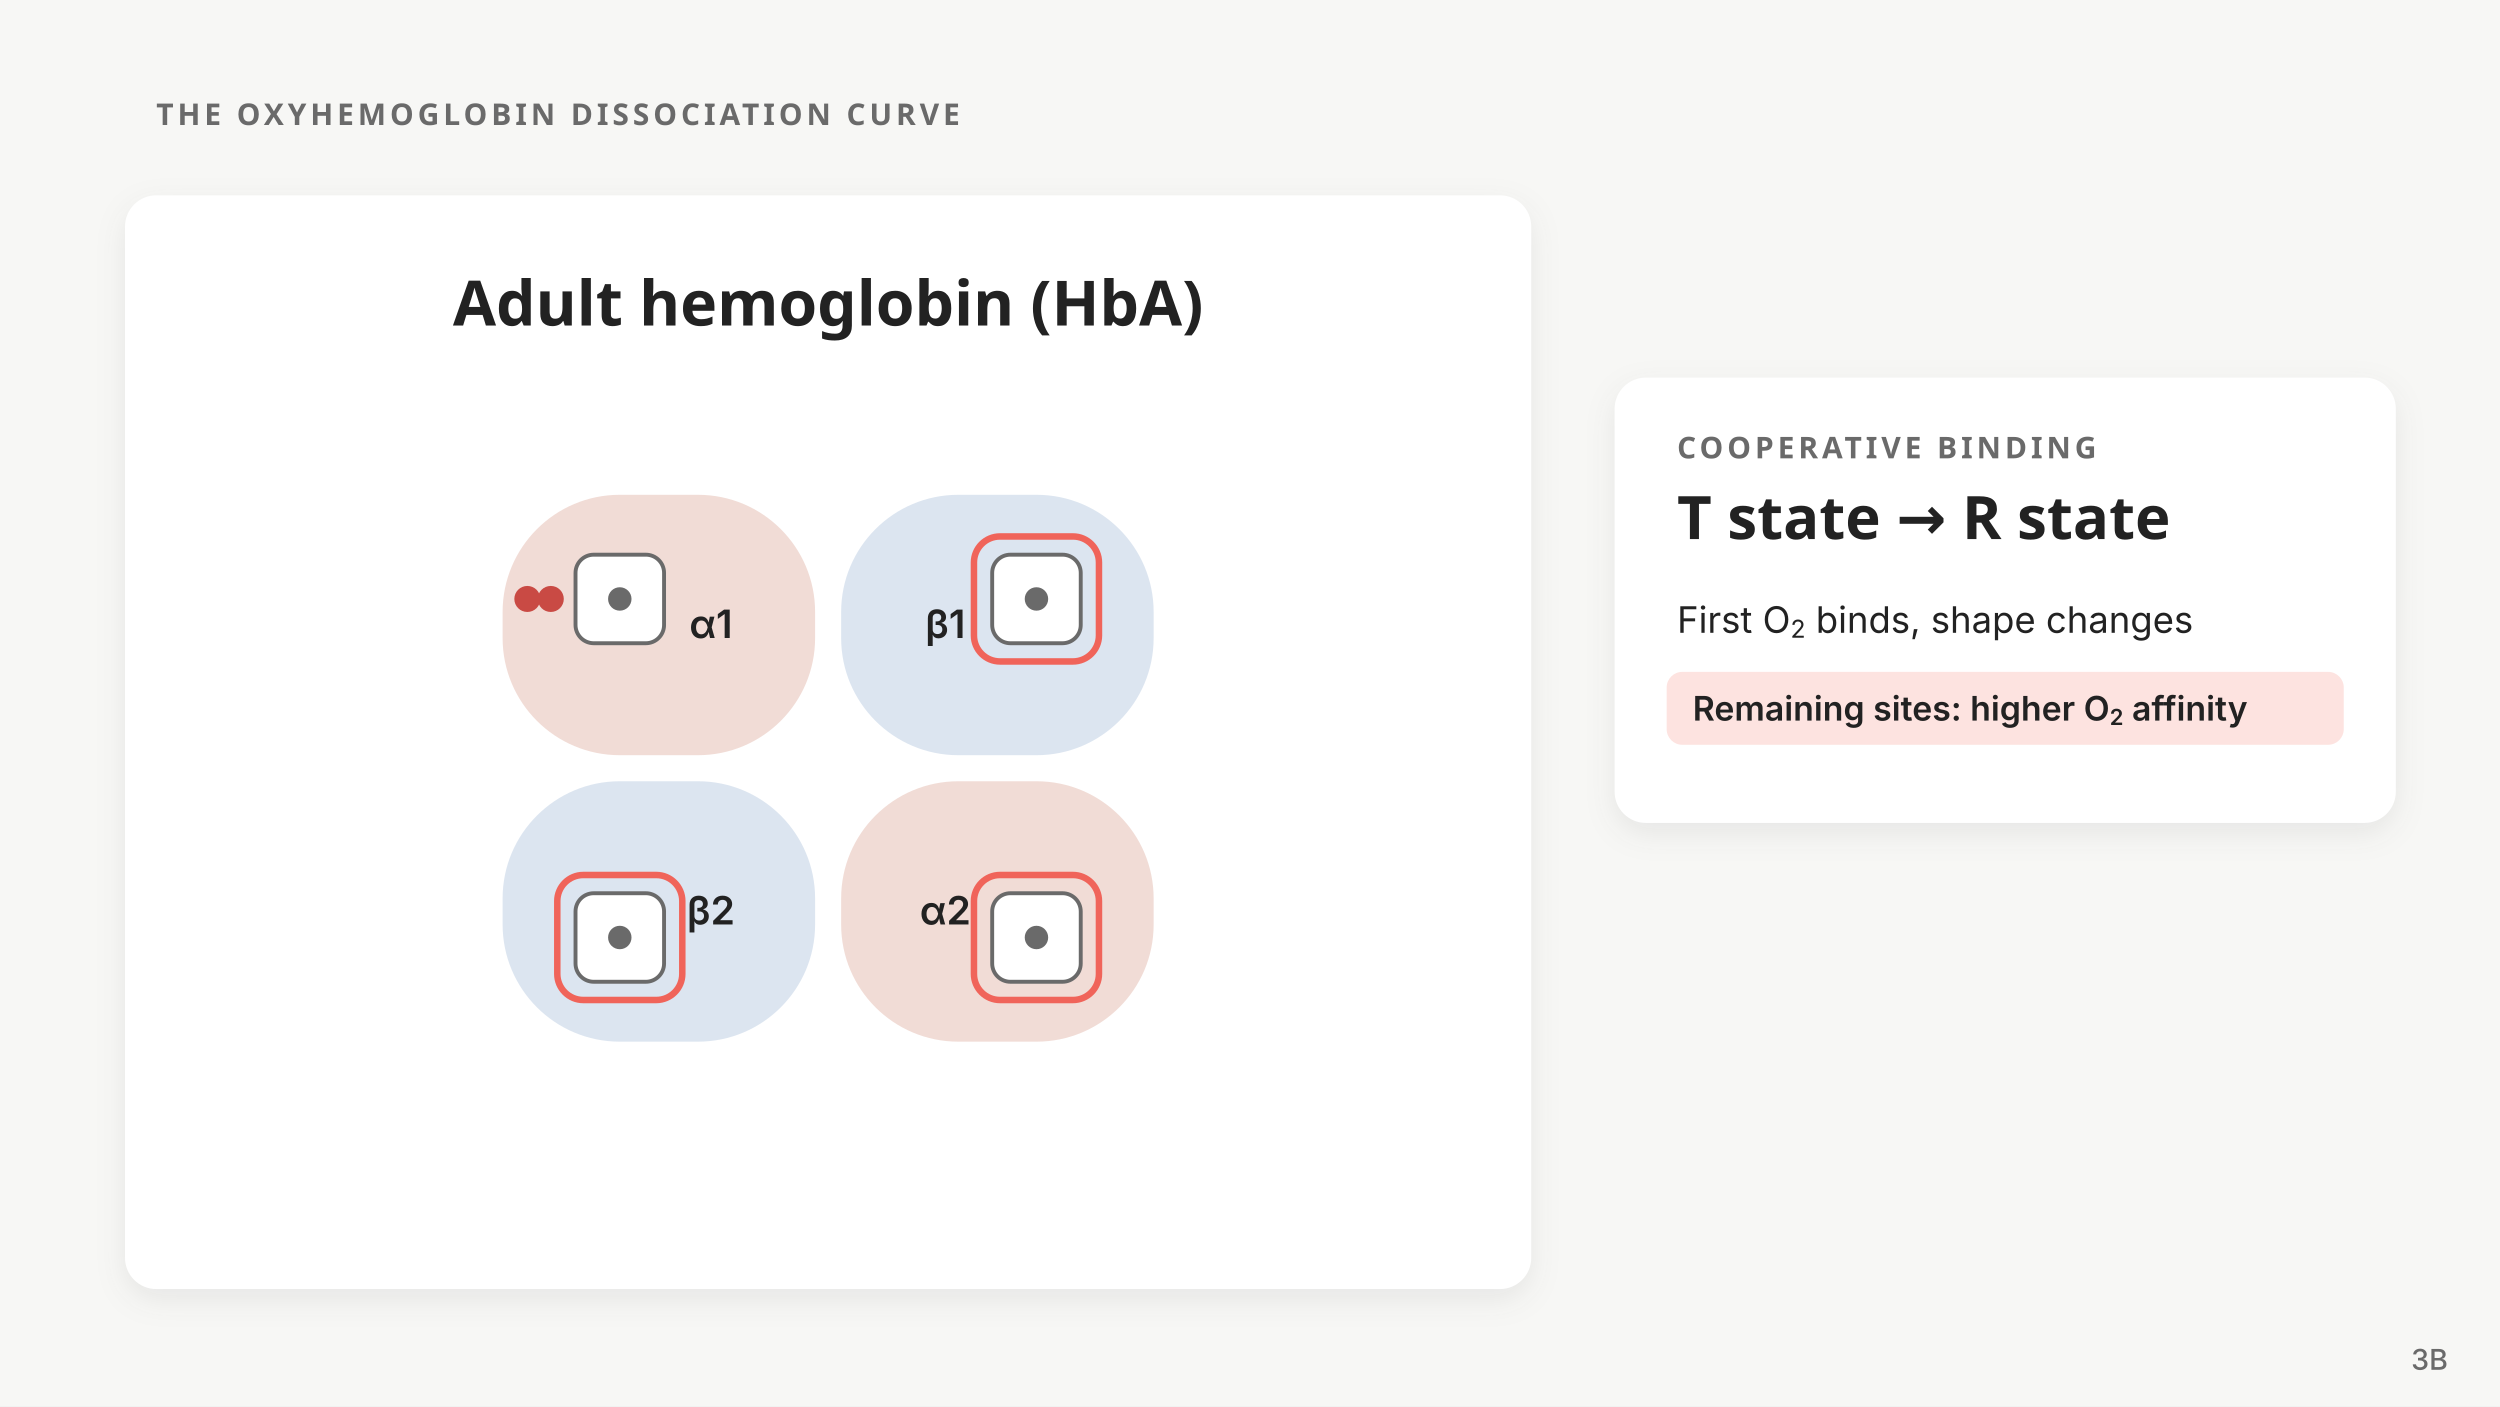
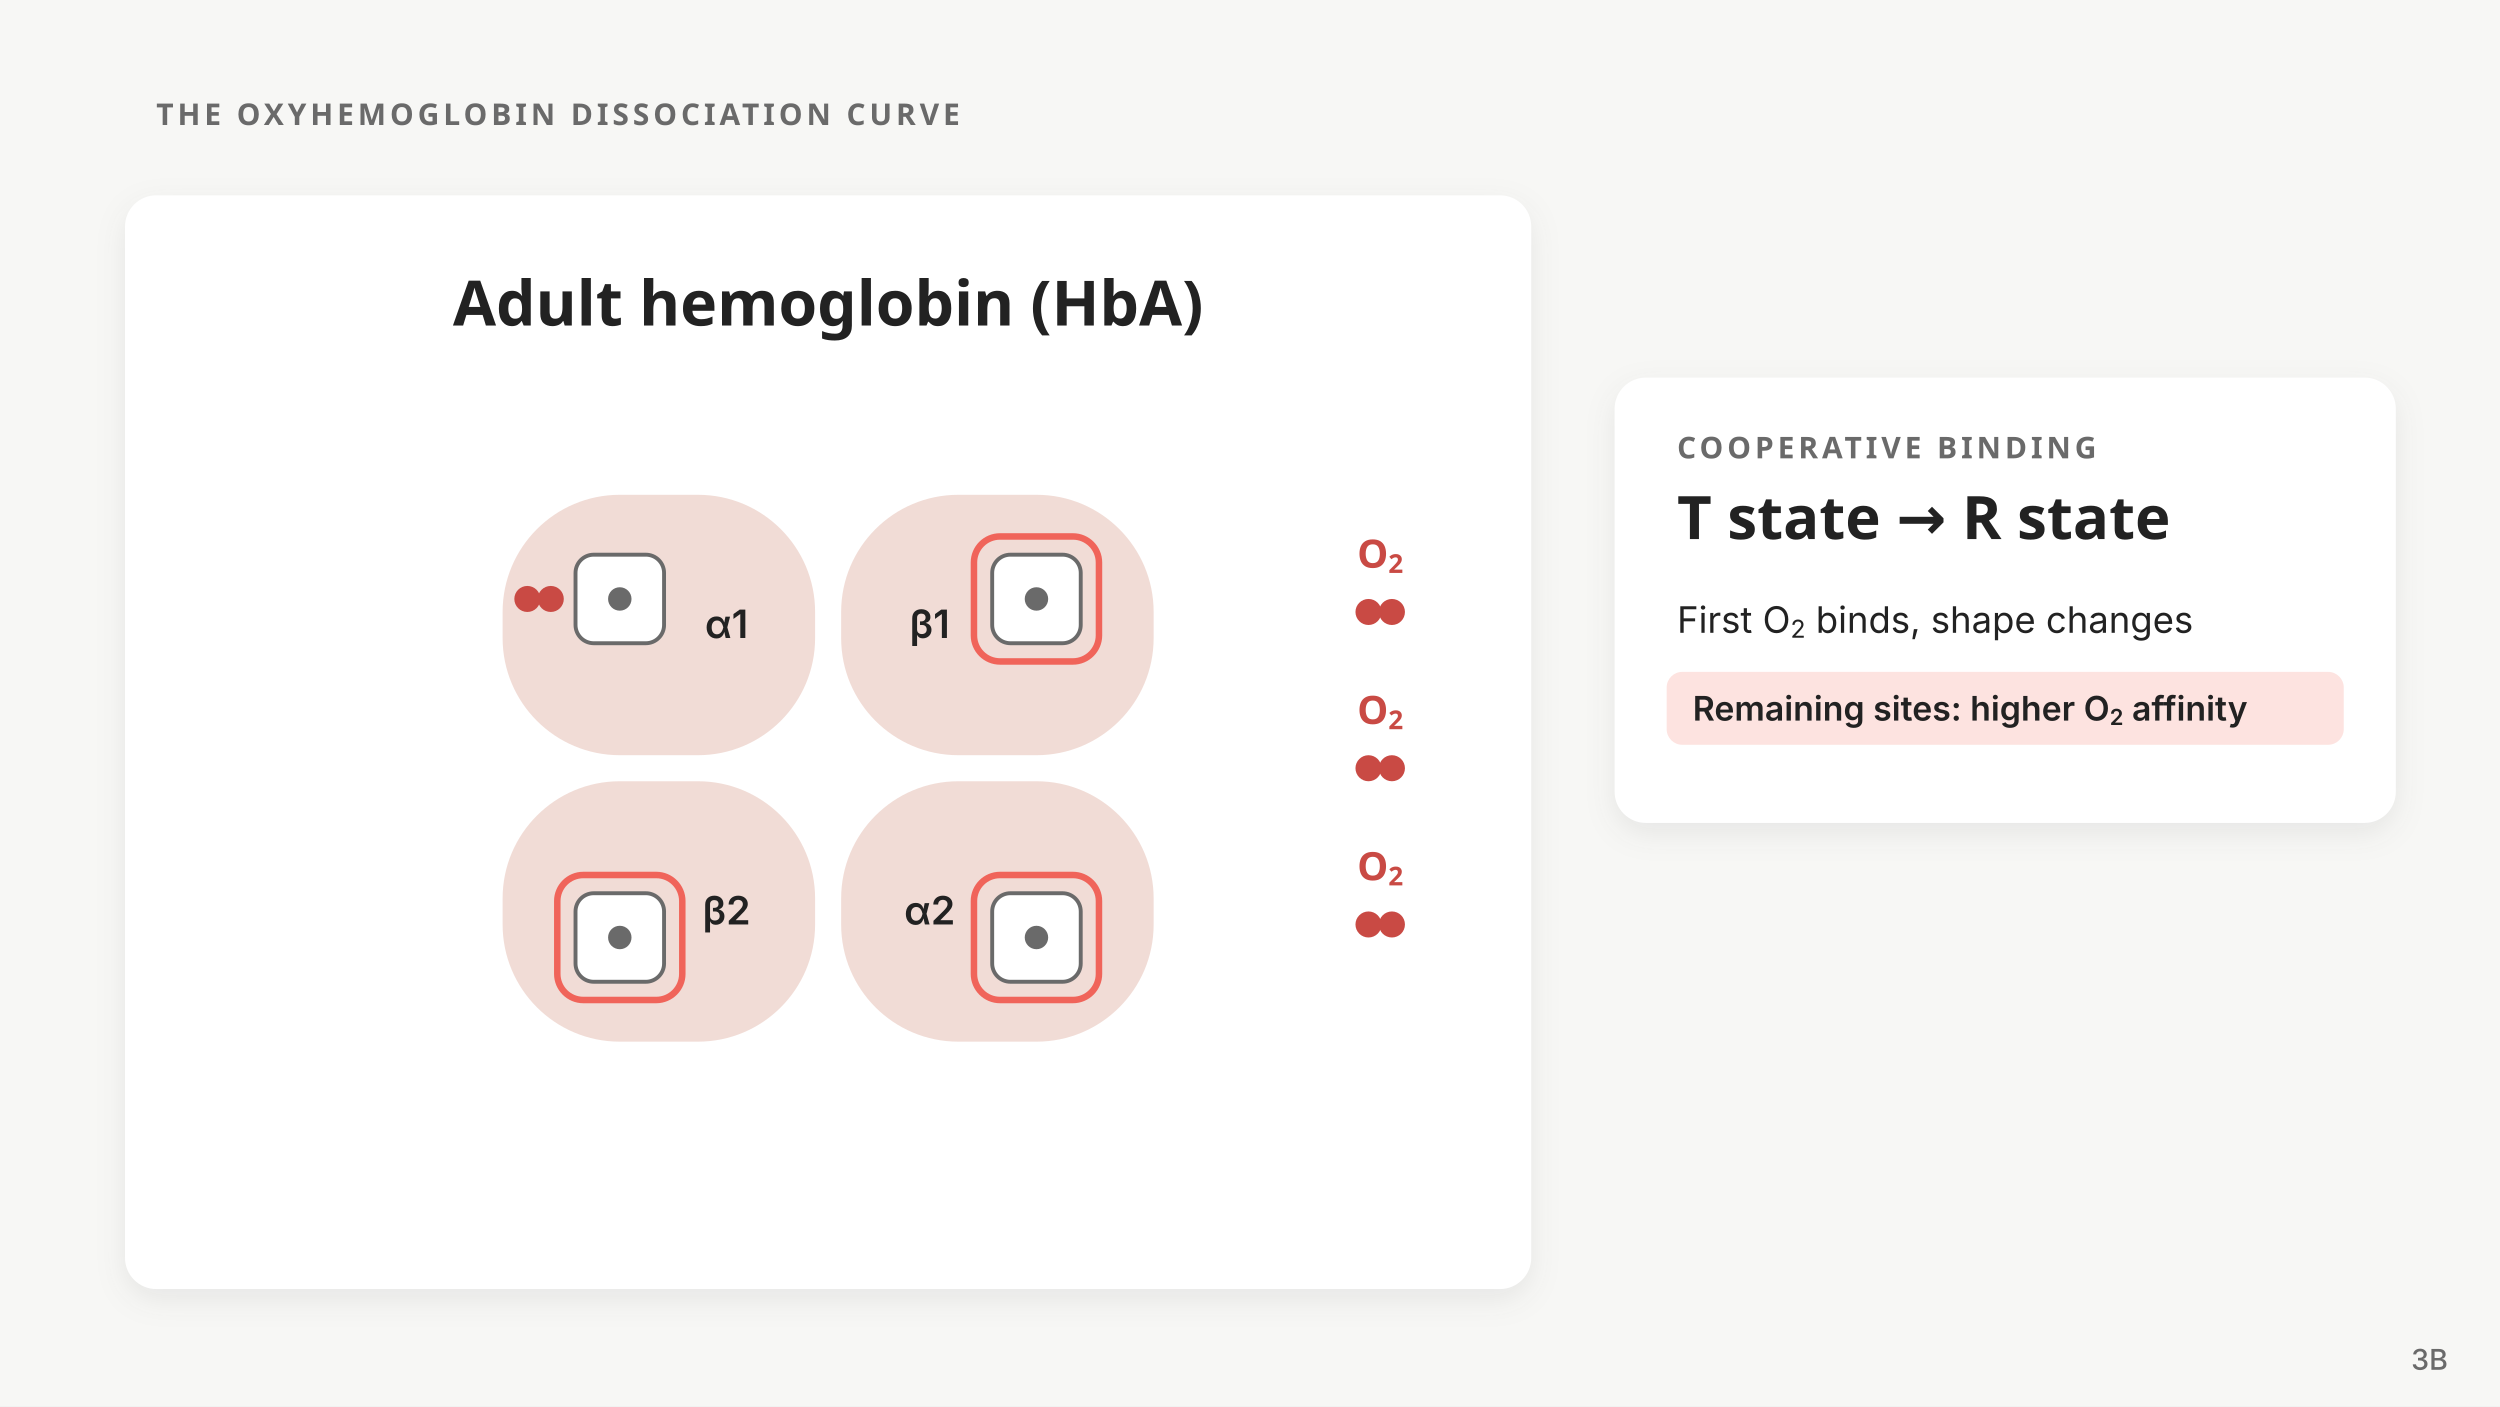
<svg xmlns="http://www.w3.org/2000/svg" width="1920" height="1080" viewBox="0 0 1920 1080">
  <defs>
    <filter id="soft" x="-20%" y="-20%" width="140%" height="160%">
      <feGaussianBlur stdDeviation="12" />
    </filter>
  </defs>
  <g id="Background_x2F_Fill">
    <rect width="1920" height="1080" fill="#F7F7F5" />
  </g>
  <g id="Header_x2F_Kicker">
    <text x="120.0" y="96.0" text-anchor="start" style="font-family:Manrope;font-size:23px;font-weight:700;letter-spacing:3px" fill="#6A6A6A">THE OXYHEMOGLOBIN DISSOCIATION CURVE</text>
  </g>
  <g id="Background_x2F_Stage">
    <rect x="96" y="158" width="1080" height="840" rx="24" fill="#222222" opacity="0.08" filter="url(#soft)" />
    <rect x="96" y="150" width="1080" height="840" rx="24" fill="#FFFFFF" />
  </g>
  <g id="Label_x2F_Header">
    <text x="636.0" y="250.0" text-anchor="middle" style="font-family:Manrope;font-size:48px;font-weight:600" fill="#222222">Adult hemoglobin (HbA)</text>
  </g>
-   <g id="Hb_x2F_Tetramer">
+   <g id="Hb_x2F_α1">
    <rect x="386.0" y="380.0" width="240.0" height="200.0" rx="90.0" fill="#F1DCD6" />
    <rect x="442.0" y="426.0" width="68.0" height="68.0" rx="14.0" fill="#FFFFFF" stroke="#6A6A6A" stroke-width="3.0" />
    <circle cx="476.0" cy="460.0" r="9.0" fill="#6A6A6A" />
    <g>
      <circle cx="405.0" cy="460.0" r="10" fill="#C94A44" />
      <circle cx="423.0" cy="460.0" r="10" fill="#C94A44" />
    </g>
-     <text x="546.0" y="490.0" text-anchor="middle" style="font-family:Inter;font-size:30.0px;font-weight:600" fill="#222222">α1</text>
-     <rect x="646.0" y="380.0" width="240.0" height="200.0" rx="90.0" fill="#DCE5F0" />
+     <text x="558.0" y="490.0" text-anchor="middle" style="font-family:Inter;font-size:30.0px;font-weight:600" fill="#222222">α1</text>
+   </g>
+   <g id="Hb_x2F_β1">
+     <rect x="646.0" y="380.0" width="240.0" height="200.0" rx="90.0" fill="#F1DCD6" />
    <rect x="762.0" y="426.0" width="68.0" height="68.0" rx="14.0" fill="#FFFFFF" stroke="#6A6A6A" stroke-width="3.0" />
    <circle cx="796.0" cy="460.0" r="9.0" fill="#6A6A6A" />
    <rect x="748.0" y="412.0" width="96.0" height="96.0" rx="20.0" fill="none" stroke="#F0645A" stroke-width="5.0" />
-     <text x="726.0" y="490.0" text-anchor="middle" style="font-family:Inter;font-size:30.0px;font-weight:600" fill="#222222">β1</text>
-     <rect x="386.0" y="600.0" width="240.0" height="200.0" rx="90.0" fill="#DCE5F0" />
+     <text x="714.0" y="490.0" text-anchor="middle" style="font-family:Inter;font-size:30.0px;font-weight:600" fill="#222222">β1</text>
+   </g>
+   <g id="Hb_x2F_β2">
+     <rect x="386.0" y="600.0" width="240.0" height="200.0" rx="90.0" fill="#F1DCD6" />
    <rect x="442.0" y="686.0" width="68.0" height="68.0" rx="14.0" fill="#FFFFFF" stroke="#6A6A6A" stroke-width="3.0" />
    <circle cx="476.0" cy="720.0" r="9.0" fill="#6A6A6A" />
    <rect x="428.0" y="672.0" width="96.0" height="96.0" rx="20.0" fill="none" stroke="#F0645A" stroke-width="5.0" />
-     <text x="546.0" y="710.0" text-anchor="middle" style="font-family:Inter;font-size:30.0px;font-weight:600" fill="#222222">β2</text>
+     <text x="558.0" y="710.0" text-anchor="middle" style="font-family:Inter;font-size:30.0px;font-weight:600" fill="#222222">β2</text>
+   </g>
+   <g id="Hb_x2F_α2">
    <rect x="646.0" y="600.0" width="240.0" height="200.0" rx="90.0" fill="#F1DCD6" />
    <rect x="762.0" y="686.0" width="68.0" height="68.0" rx="14.0" fill="#FFFFFF" stroke="#6A6A6A" stroke-width="3.0" />
    <circle cx="796.0" cy="720.0" r="9.0" fill="#6A6A6A" />
    <rect x="748.0" y="672.0" width="96.0" height="96.0" rx="20.0" fill="none" stroke="#F0645A" stroke-width="5.0" />
-     <text x="726.0" y="710.0" text-anchor="middle" style="font-family:Inter;font-size:30.0px;font-weight:600" fill="#222222">α2</text>
+     <text x="714.0" y="710.0" text-anchor="middle" style="font-family:Inter;font-size:30.0px;font-weight:600" fill="#222222">α2</text>
+   </g>
+   <g id="O2_x2F_Next β1">
+     <g>
+       <circle cx="1051.0" cy="470.0" r="10" fill="#C94A44" />
+       <circle cx="1069.0" cy="470.0" r="10" fill="#C94A44" />
+     </g>
+     <text x="1060.0" y="436.0" text-anchor="middle" style="font-family:Manrope;font-size:30px;font-weight:700" fill="#C94A44">O<tspan font-size="20" baseline-shift="sub">2</tspan>
+     </text>
+   </g>
+   <g id="O2_x2F_Next β2">
+     <g>
+       <circle cx="1051.0" cy="590.0" r="10" fill="#C94A44" />
+       <circle cx="1069.0" cy="590.0" r="10" fill="#C94A44" />
+     </g>
+     <text x="1060.0" y="556.0" text-anchor="middle" style="font-family:Manrope;font-size:30px;font-weight:700" fill="#C94A44">O<tspan font-size="20" baseline-shift="sub">2</tspan>
+     </text>
+   </g>
+   <g id="O2_x2F_Next α2">
+     <g>
+       <circle cx="1051.0" cy="710.0" r="10" fill="#C94A44" />
+       <circle cx="1069.0" cy="710.0" r="10" fill="#C94A44" />
+     </g>
+     <text x="1060.0" y="676.0" text-anchor="middle" style="font-family:Manrope;font-size:30px;font-weight:700" fill="#C94A44">O<tspan font-size="20" baseline-shift="sub">2</tspan>
+     </text>
  </g>
  <g id="Panel_x2F_Card">
    <rect x="1240" y="298" width="600" height="342" rx="24" fill="#222222" opacity="0.08" filter="url(#soft)" />
    <rect x="1240" y="290" width="600" height="342" rx="24" fill="#FFFFFF" />
    <text x="1288.0" y="352.0" text-anchor="start" style="font-family:Manrope;font-size:23px;font-weight:700;letter-spacing:3px" fill="#6A6A6A">COOPERATIVE BINDING</text>
    <text x="1288.0" y="414.0" text-anchor="start" style="font-family:Manrope;font-size:46px;font-weight:600" fill="#222222">T state → R state</text>
    <text x="1288.0" y="486.0" text-anchor="start" style="font-family:Inter;font-size:28px;font-weight:400" fill="#222222">First O<tspan font-size="19" baseline-shift="sub">2</tspan> binds, shape changes</text>
    <rect x="1280" y="516" width="520" height="56" rx="12" fill="#FDE3E0" />
    <text x="1300.0" y="553.4" text-anchor="start" style="font-family:Inter;font-size:26px;font-weight:600" fill="#222222">Remaining sites: higher O<tspan font-size="17" baseline-shift="sub">2</tspan> affinity</text>
  </g>
  <g id="Meta_x2F_BeatID">
    <text x="1880.0" y="1052.0" text-anchor="end" style="font-family:Inter;font-size:22px;font-weight:500" fill="#6A6A6A">3B</text>
  </g>
</svg>
